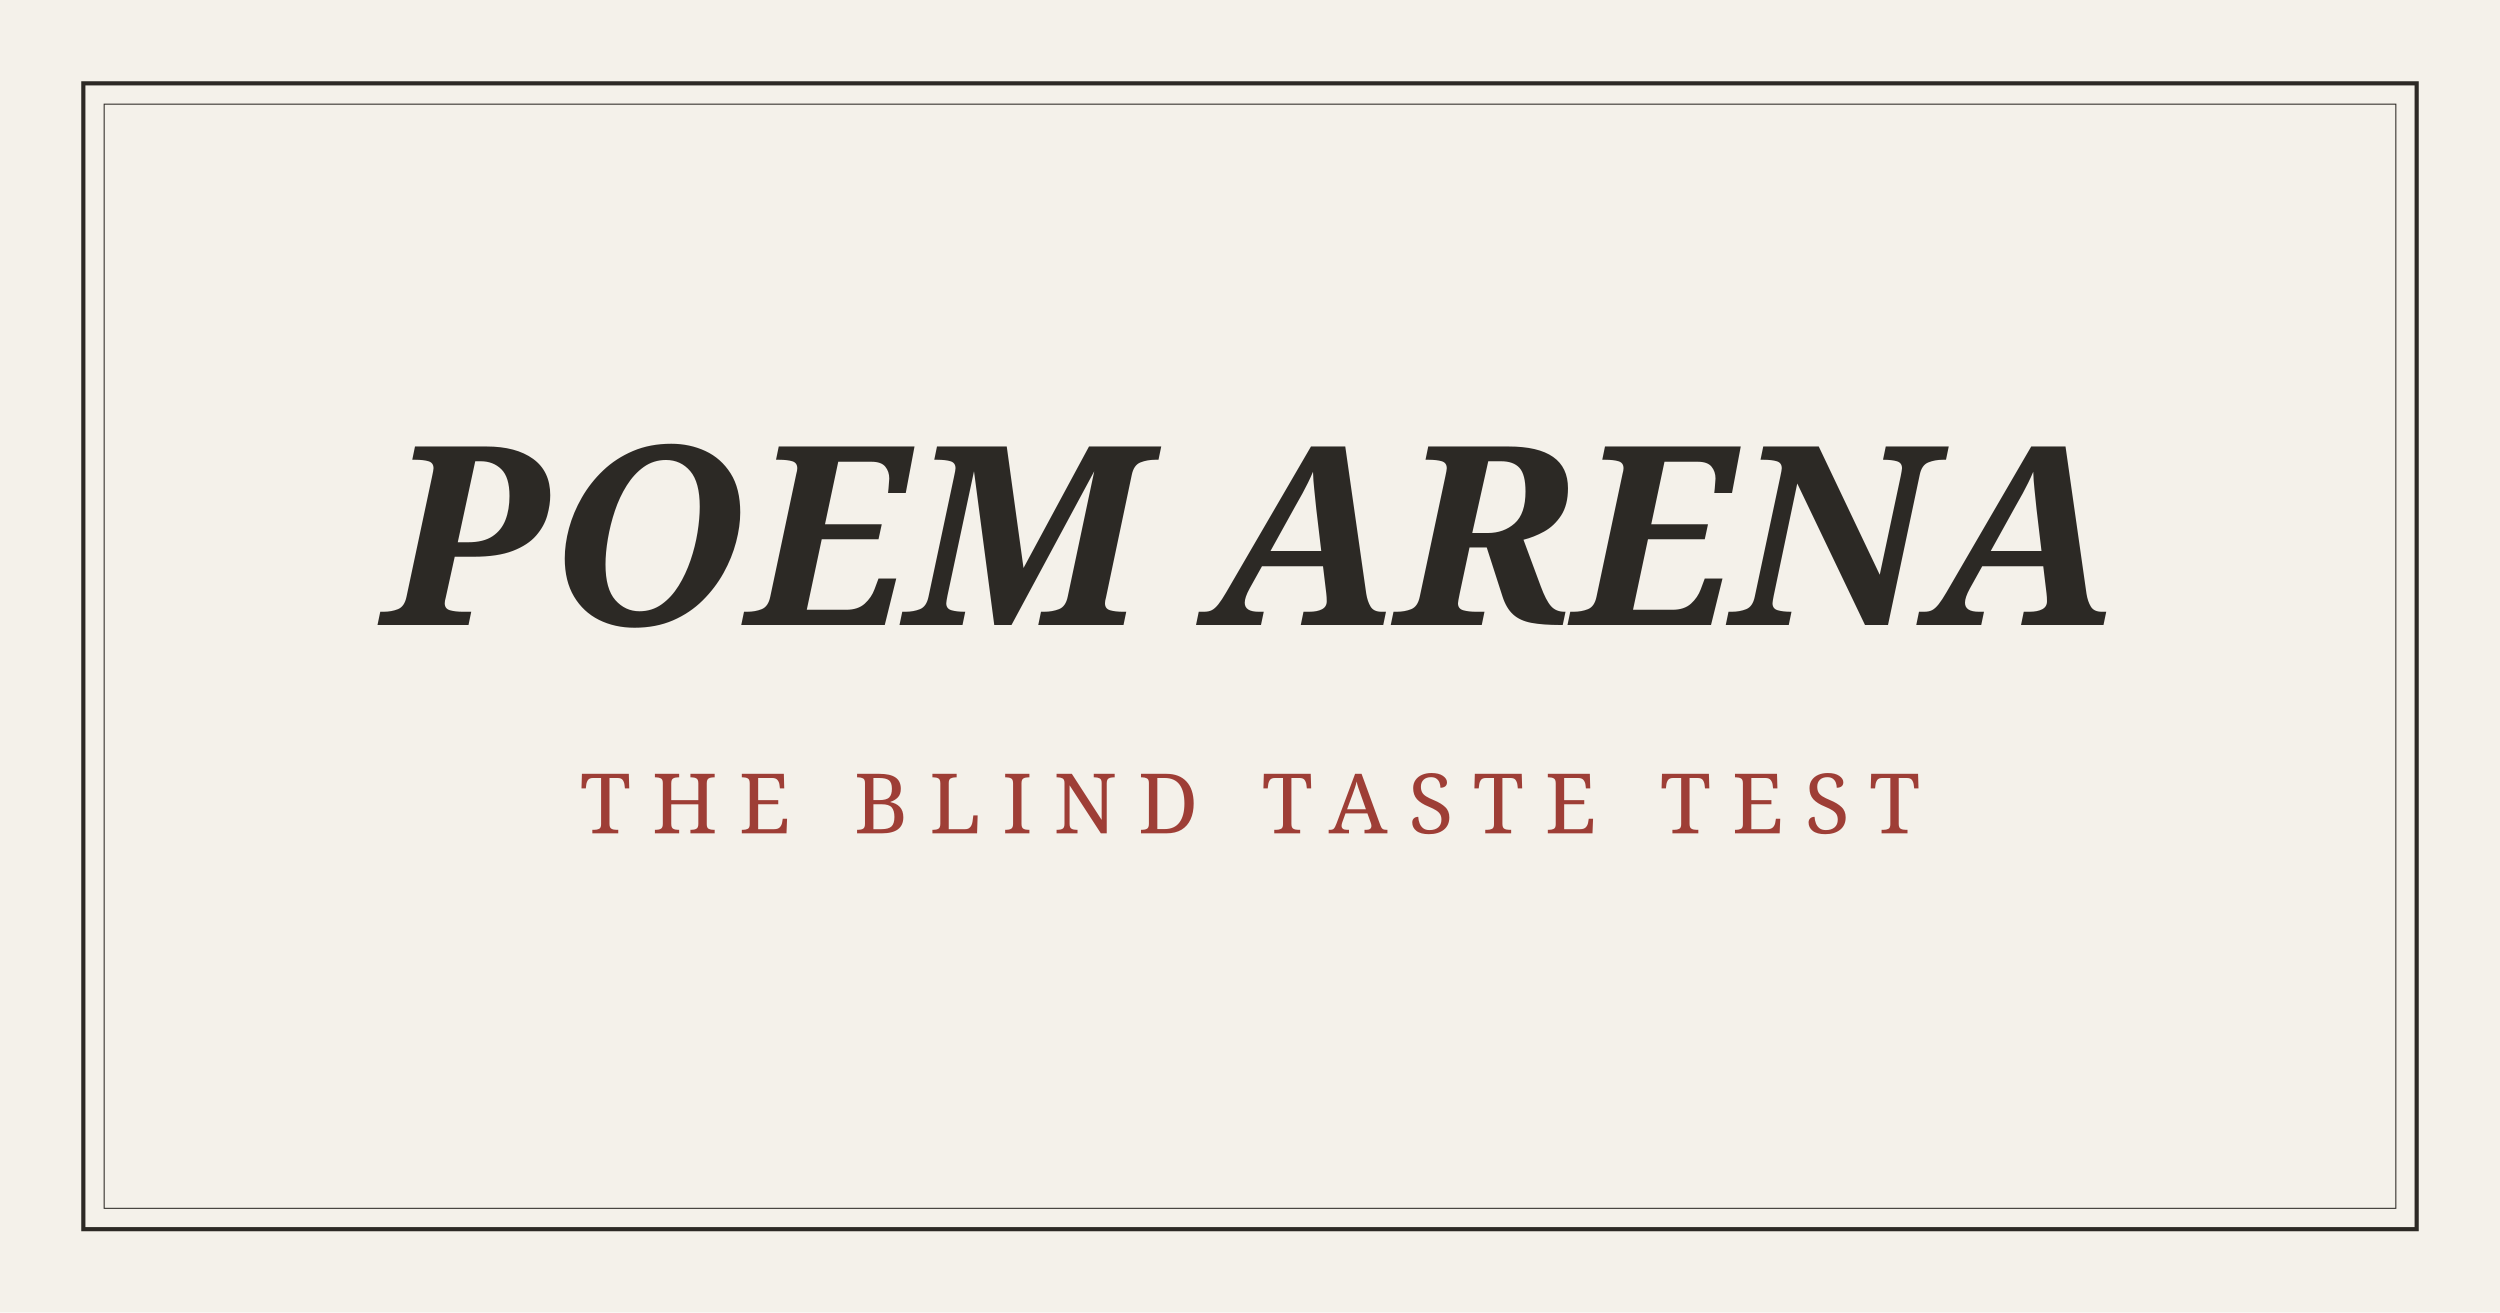
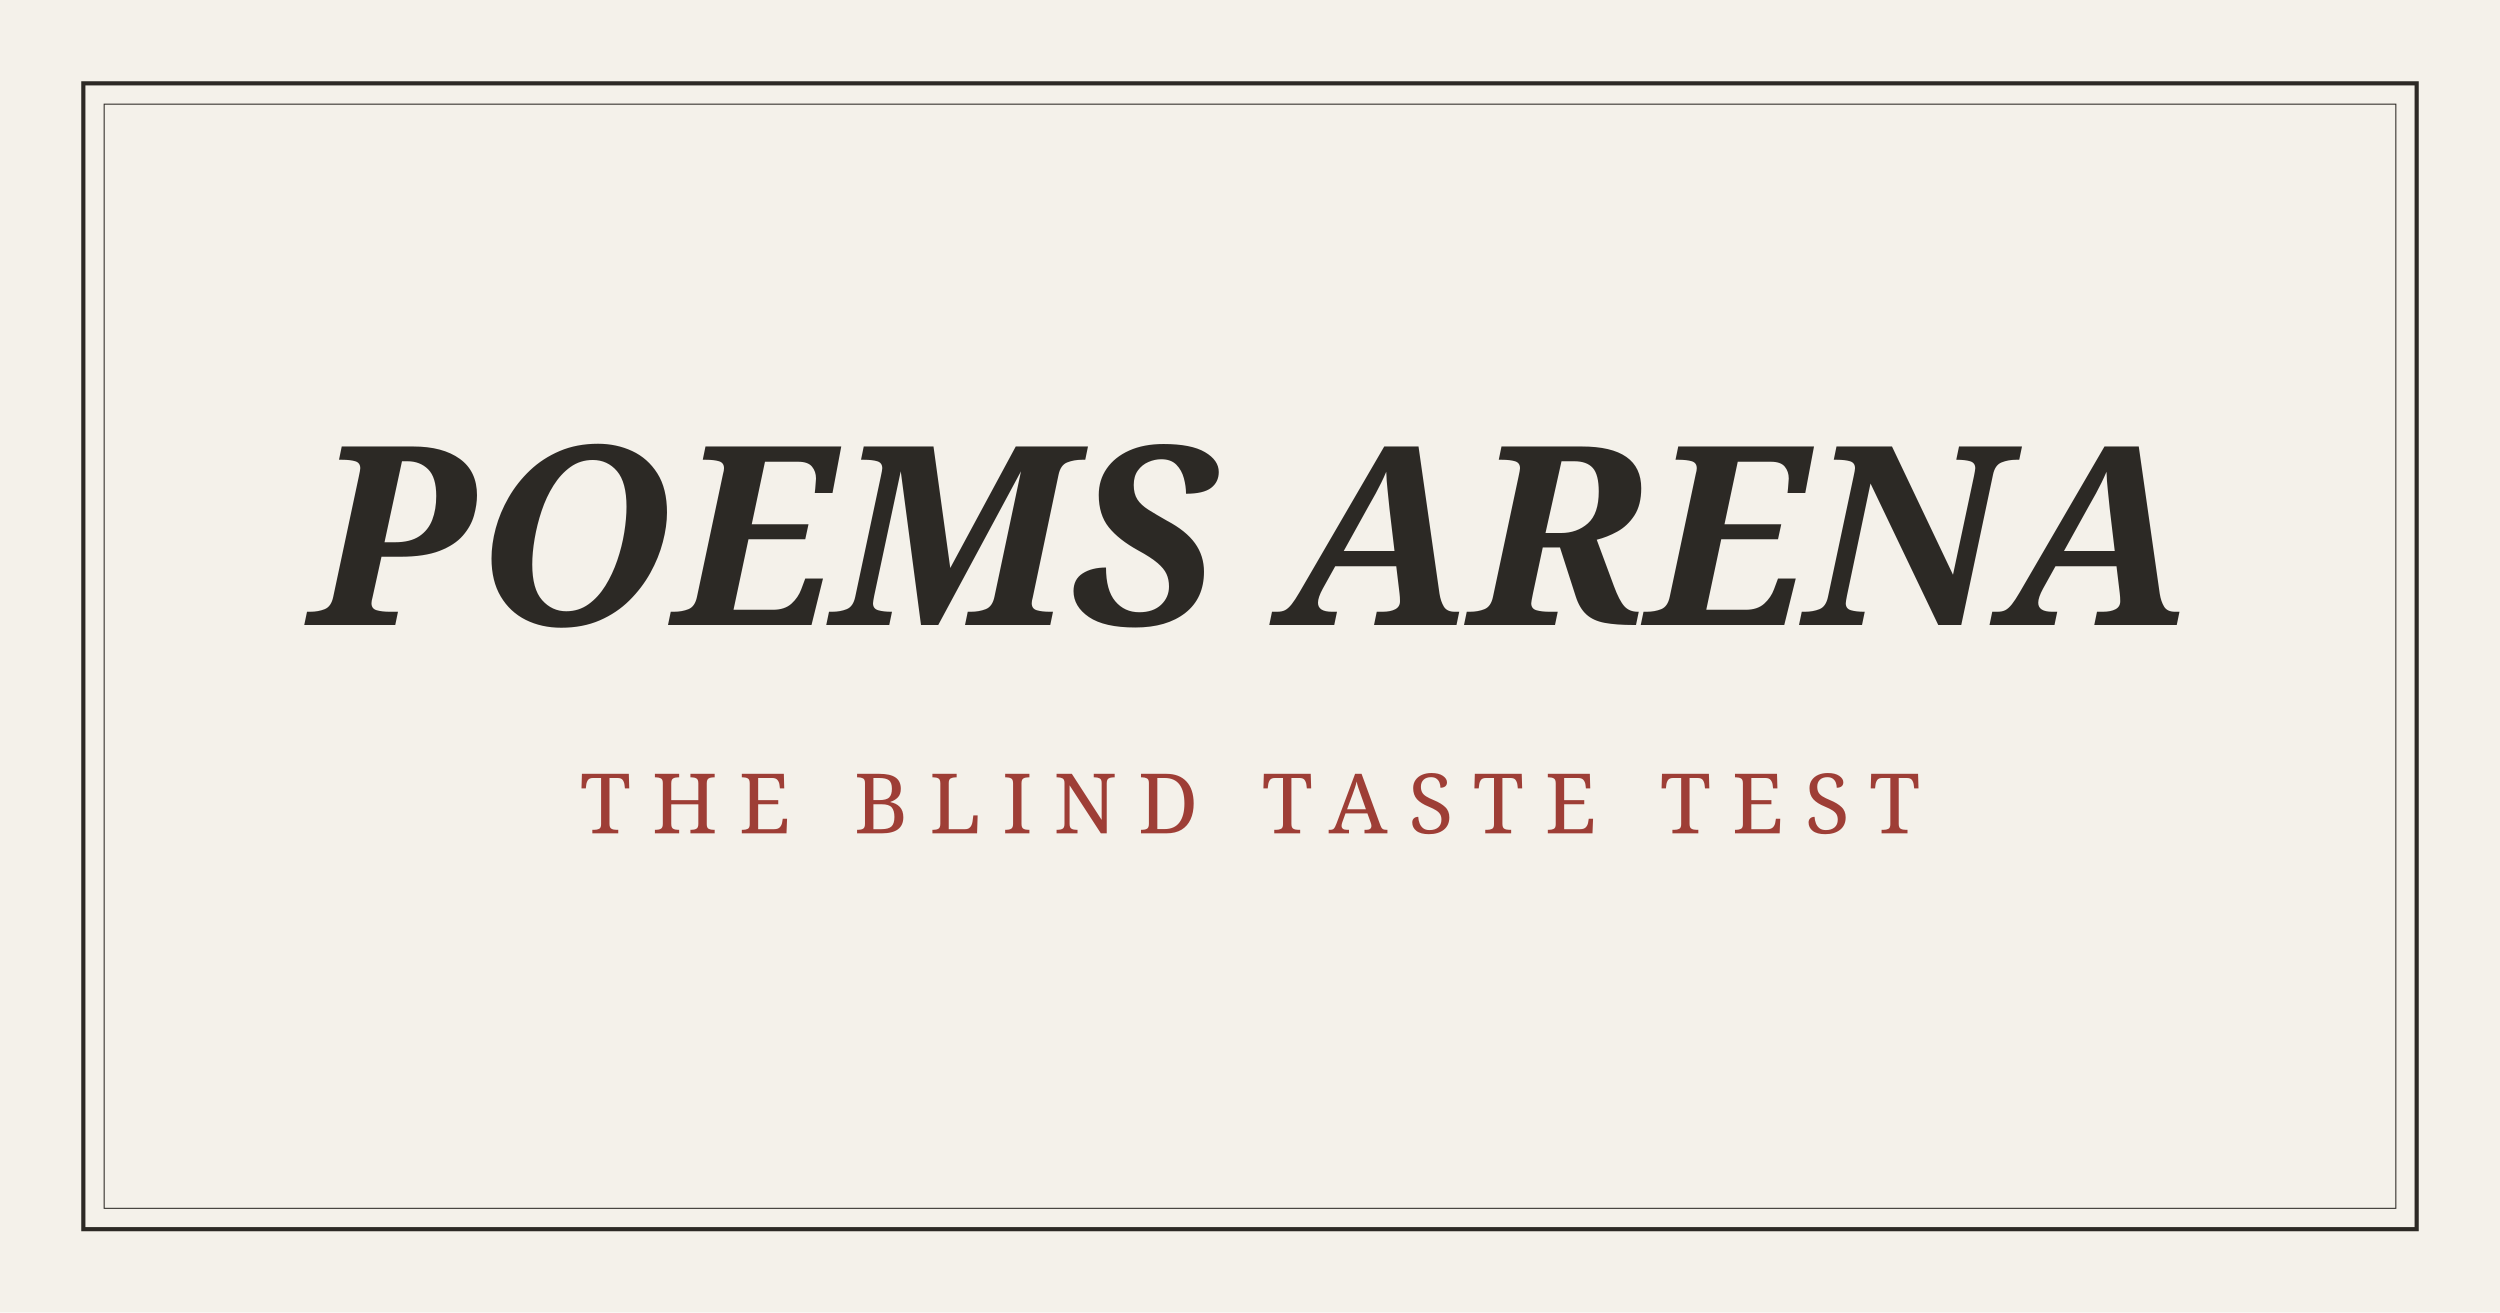
<svg xmlns="http://www.w3.org/2000/svg" width="1200" height="630" viewBox="0 0 1200 630" fill="none">
  <rect width="1200" height="630" fill="#F4F1EA" />
-   <text x="600" y="300" font-family="serif" font-size="120" fill="#2C2925" text-anchor="middle" font-weight="900" style="font-style: italic;">POEM ARENA</text>
+   <text x="600" y="300" font-family="serif" font-size="120" fill="#2C2925" text-anchor="middle" font-weight="900" style="font-style: italic;">POEMS ARENA</text>
  <text x="600" y="400" font-family="serif" font-size="40" fill="#9E3E36" text-anchor="middle" font-weight="400" letter-spacing="10">THE BLIND TASTE TEST</text>
  <rect x="40" y="40" width="1120" height="550" stroke="#2C2925" stroke-width="2" />
  <rect x="50" y="50" width="1100" height="530" stroke="#2C2925" stroke-width="0.5" />
</svg>
